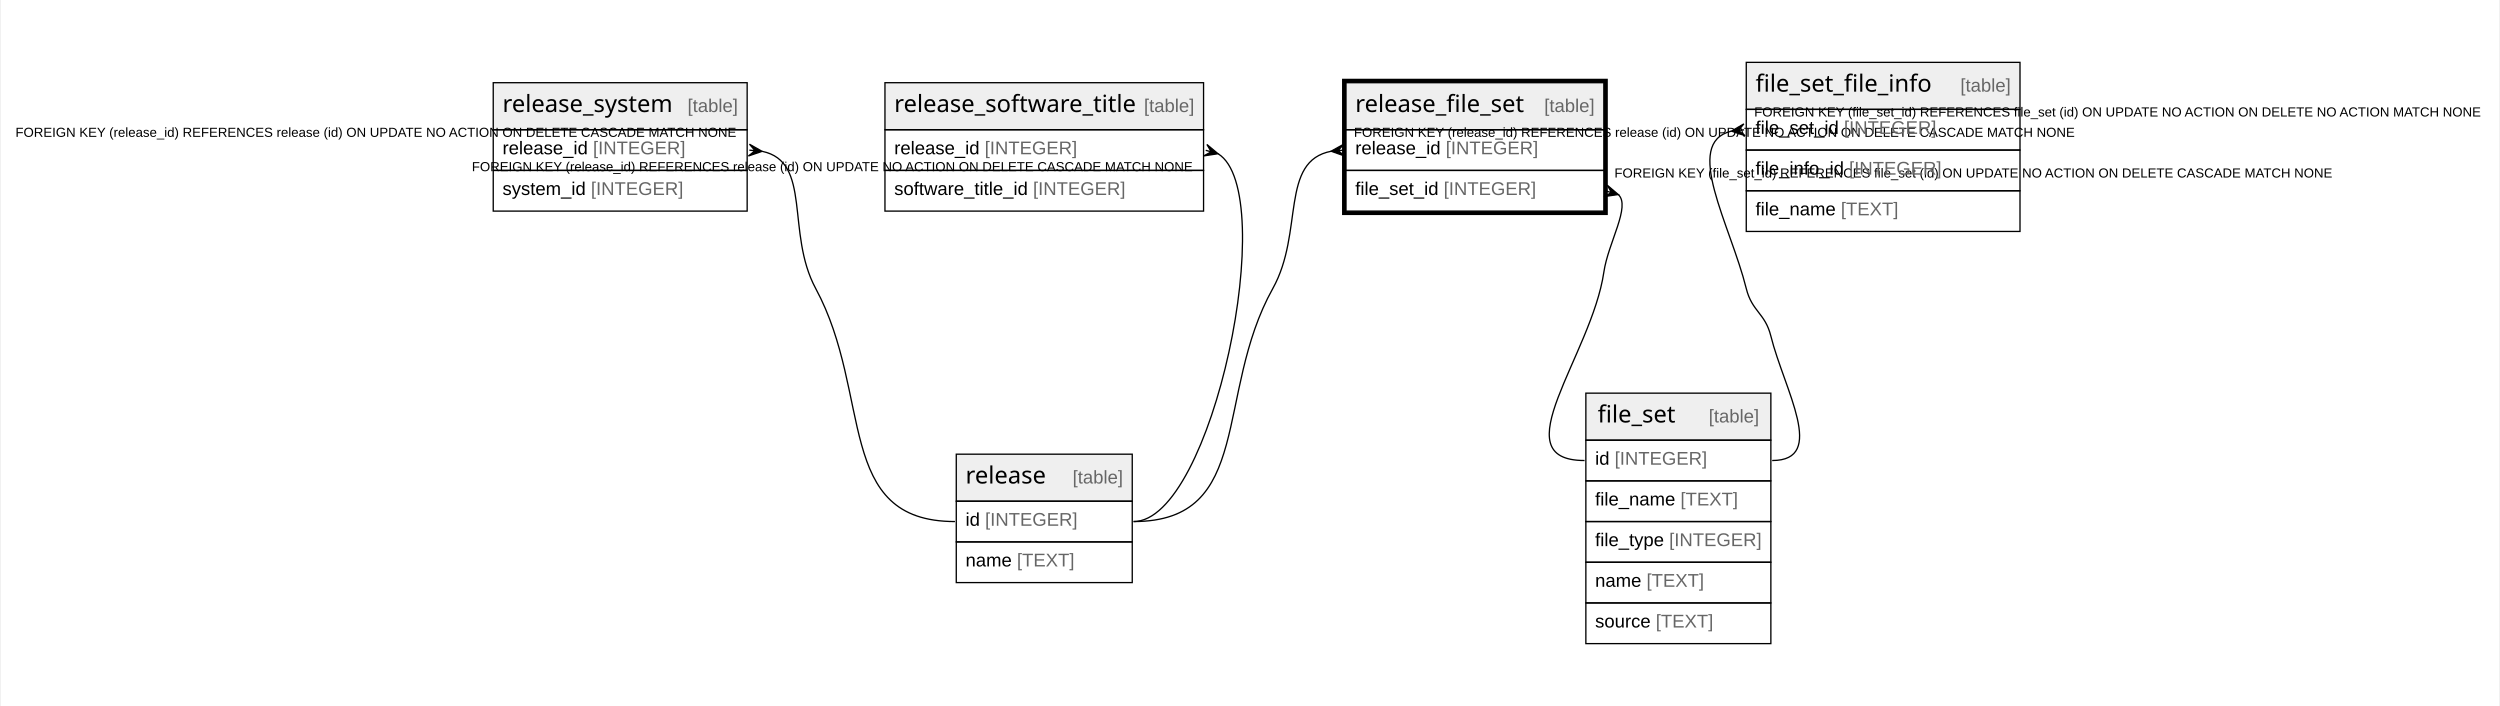
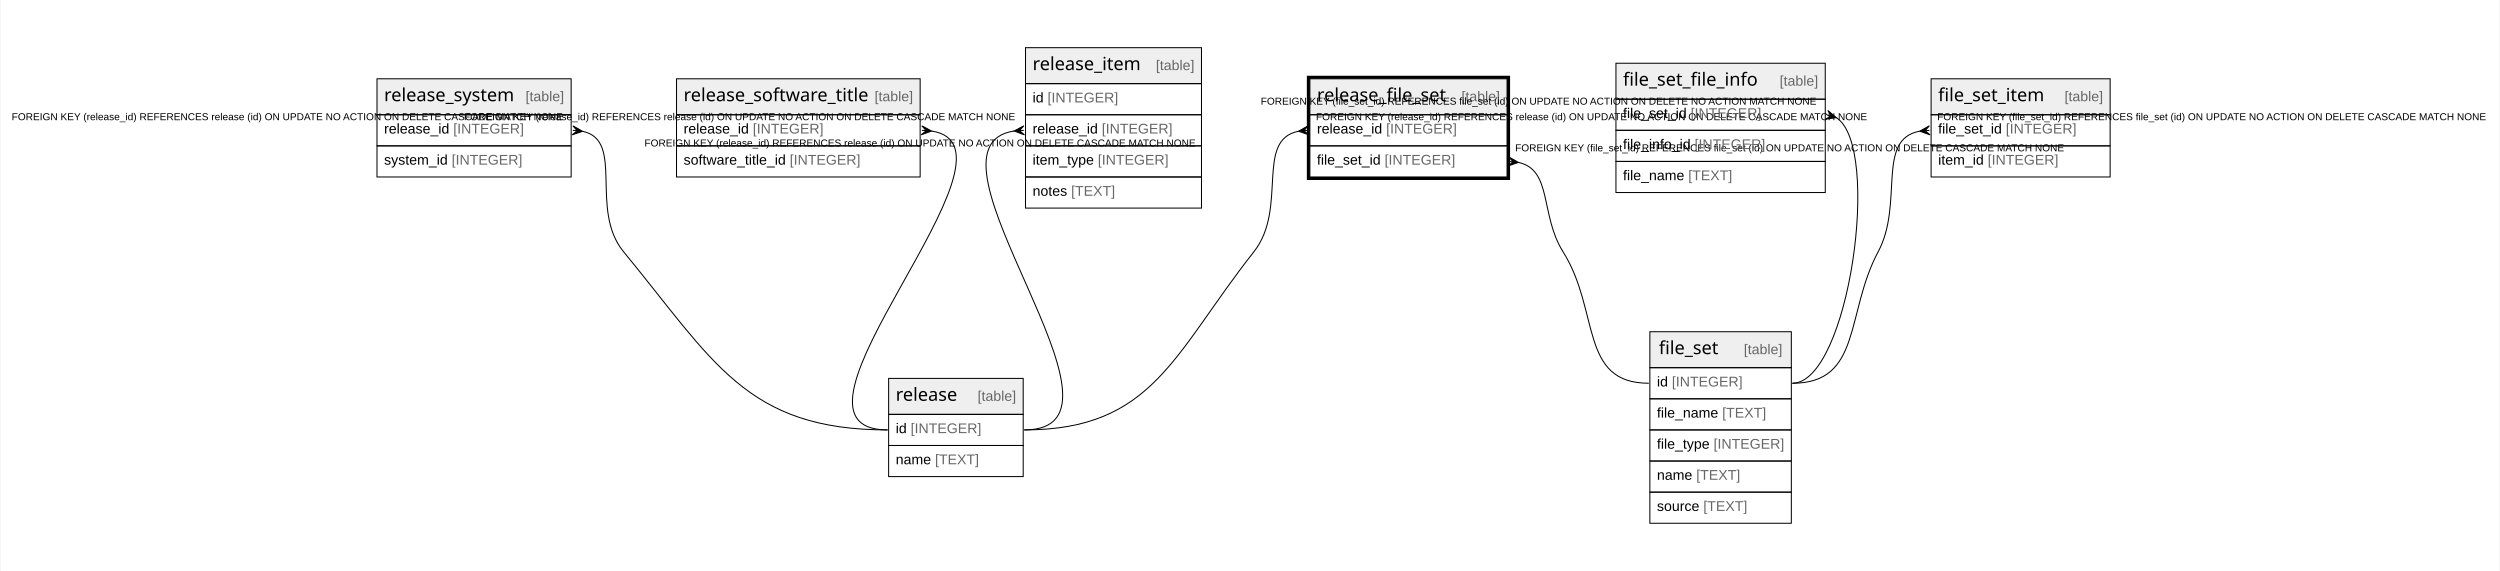
- <svg xmlns="http://www.w3.org/2000/svg" width="1891pt" height="534pt" viewBox="0.00 0.00 1891.03 534.40">
-   <g id="graph0" class="graph" transform="scale(1 1) rotate(0) translate(4 530.4)">
-     <polygon fill="white" stroke="none" points="-4,4 -4,-530.4 1887.03,-530.4 1887.03,4 -4,4" />
+ <svg xmlns="http://www.w3.org/2000/svg" width="2474pt" height="565pt" viewBox="0.00 0.00 2473.81 565.20">
+   <g id="graph0" class="graph" transform="scale(1 1) rotate(0) translate(4 561.2)">
+     <polygon fill="white" stroke="none" points="-4,4 -4,-561.2 2469.81,-561.2 2469.81,4 -4,4" />
    <g id="node1" class="node">
-       <polygon fill="#efefef" stroke="none" points="1014.18,-432.2 1014.18,-467.8 1209.37,-467.8 1209.37,-432.2 1014.18,-432.2" />
-       <polygon fill="none" stroke="black" points="1014.18,-432.2 1014.18,-467.8 1209.37,-467.8 1209.37,-432.2 1014.18,-432.2" />
-       <text text-anchor="start" x="1021.18" y="-445.6" font-family="Arial Bold" font-size="18.00">release_file_set</text>
-       <text text-anchor="start" x="1133.12" y="-445.6" font-family="Arial" font-size="14.00">    </text>
-       <text text-anchor="start" x="1164.23" y="-445.6" font-family="Arial" font-size="14.00" fill="#666666">[table]</text>
-       <polygon fill="none" stroke="black" points="1014.18,-401.4 1014.18,-432.2 1209.37,-432.2 1209.37,-401.4 1014.18,-401.4" />
-       <text text-anchor="start" x="1021.18" y="-413.6" font-family="Arial" font-size="14.00">release_id </text>
-       <text text-anchor="start" x="1089.67" y="-413.6" font-family="Arial" font-size="14.00" fill="#666666">[INTEGER]</text>
-       <polygon fill="none" stroke="black" points="1014.18,-370.6 1014.18,-401.4 1209.37,-401.4 1209.37,-370.6 1014.18,-370.6" />
-       <text text-anchor="start" x="1021.18" y="-382.8" font-family="Arial" font-size="14.00">file_set_id </text>
-       <text text-anchor="start" x="1088.11" y="-382.8" font-family="Arial" font-size="14.00" fill="#666666">[INTEGER]</text>
-       <polygon fill="none" stroke="black" stroke-width="3" points="1012.68,-369.1 1012.68,-469.3 1210.87,-469.3 1210.87,-369.1 1012.68,-369.1" />
+       <polygon fill="#efefef" stroke="none" points="1292.18,-447.6 1292.18,-483.2 1487.37,-483.2 1487.37,-447.6 1292.18,-447.6" />
+       <polygon fill="none" stroke="black" points="1292.18,-447.6 1292.18,-483.2 1487.37,-483.2 1487.37,-447.6 1292.18,-447.6" />
+       <text text-anchor="start" x="1299.18" y="-461" font-family="Arial Bold" font-size="18.00">release_file_set</text>
+       <text text-anchor="start" x="1411.12" y="-461" font-family="Arial" font-size="14.00">    </text>
+       <text text-anchor="start" x="1442.23" y="-461" font-family="Arial" font-size="14.00" fill="#666666">[table]</text>
+       <polygon fill="none" stroke="black" points="1292.18,-416.8 1292.18,-447.6 1487.37,-447.6 1487.37,-416.8 1292.18,-416.8" />
+       <text text-anchor="start" x="1299.18" y="-429" font-family="Arial" font-size="14.00">release_id </text>
+       <text text-anchor="start" x="1367.67" y="-429" font-family="Arial" font-size="14.00" fill="#666666">[INTEGER]</text>
+       <polygon fill="none" stroke="black" points="1292.18,-386 1292.18,-416.8 1487.37,-416.8 1487.37,-386 1292.18,-386" />
+       <text text-anchor="start" x="1299.18" y="-398.2" font-family="Arial" font-size="14.00">file_set_id </text>
+       <text text-anchor="start" x="1366.11" y="-398.2" font-family="Arial" font-size="14.00" fill="#666666">[INTEGER]</text>
+       <polygon fill="none" stroke="black" stroke-width="3" points="1290.68,-384.5 1290.68,-484.7 1488.87,-484.7 1488.87,-384.5 1290.68,-384.5" />
    </g>
    <g id="node2" class="node">
-       <polygon fill="#efefef" stroke="none" points="719.17,-151 719.17,-186.6 852.38,-186.6 852.38,-151 719.17,-151" />
-       <polygon fill="none" stroke="black" points="719.17,-151 719.17,-186.6 852.38,-186.6 852.38,-151 719.17,-151" />
-       <text text-anchor="start" x="726.17" y="-164.4" font-family="Arial Bold" font-size="18.00">release</text>
-       <text text-anchor="start" x="776.13" y="-164.4" font-family="Arial" font-size="14.00">    </text>
-       <text text-anchor="start" x="807.24" y="-164.4" font-family="Arial" font-size="14.00" fill="#666666">[table]</text>
-       <polygon fill="none" stroke="black" points="719.17,-120.2 719.17,-151 852.38,-151 852.38,-120.2 719.17,-120.2" />
-       <text text-anchor="start" x="726.17" y="-132.4" font-family="Arial" font-size="14.00">id </text>
-       <text text-anchor="start" x="740.95" y="-132.4" font-family="Arial" font-size="14.00" fill="#666666">[INTEGER]</text>
-       <polygon fill="none" stroke="black" points="719.17,-89.4 719.17,-120.2 852.38,-120.2 852.38,-89.4 719.17,-89.4" />
-       <text text-anchor="start" x="726.17" y="-101.6" font-family="Arial" font-size="14.00">name </text>
-       <text text-anchor="start" x="765.08" y="-101.6" font-family="Arial" font-size="14.00" fill="#666666">[TEXT]</text>
+       <polygon fill="#efefef" stroke="none" points="875.17,-151 875.17,-186.6 1008.38,-186.6 1008.38,-151 875.17,-151" />
+       <polygon fill="none" stroke="black" points="875.17,-151 875.17,-186.6 1008.38,-186.6 1008.38,-151 875.17,-151" />
+       <text text-anchor="start" x="882.17" y="-164.4" font-family="Arial Bold" font-size="18.00">release</text>
+       <text text-anchor="start" x="932.13" y="-164.4" font-family="Arial" font-size="14.00">    </text>
+       <text text-anchor="start" x="963.24" y="-164.4" font-family="Arial" font-size="14.00" fill="#666666">[table]</text>
+       <polygon fill="none" stroke="black" points="875.17,-120.2 875.17,-151 1008.38,-151 1008.38,-120.2 875.17,-120.2" />
+       <text text-anchor="start" x="882.17" y="-132.4" font-family="Arial" font-size="14.00">id </text>
+       <text text-anchor="start" x="896.95" y="-132.4" font-family="Arial" font-size="14.00" fill="#666666">[INTEGER]</text>
+       <polygon fill="none" stroke="black" points="875.17,-89.4 875.17,-120.2 1008.38,-120.2 1008.38,-89.4 875.17,-89.4" />
+       <text text-anchor="start" x="882.17" y="-101.6" font-family="Arial" font-size="14.00">name </text>
+       <text text-anchor="start" x="921.08" y="-101.6" font-family="Arial" font-size="14.00" fill="#666666">[TEXT]</text>
    </g>
    <g id="edge1" class="edge">
-       <path fill="none" stroke="black" d="M1003.19,-415.95C963.78,-408.57 982.54,-354.61 958.77,-312 914.29,-232.24 944.71,-135.6 853.38,-135.6" />
-       <polygon fill="black" stroke="black" points="1002.88,-415.92 1012.46,-421.26 1008.2,-416.38 1012.51,-416.74 1012.51,-416.74 1012.51,-416.74 1008.2,-416.38 1013.23,-412.29 1002.88,-415.92" />
-       <text text-anchor="start" x="1020.18" y="-426.8" font-family="Arial" font-size="10.00">FOREIGN KEY (release_id) REFERENCES release (id) ON UPDATE NO ACTION ON DELETE CASCADE MATCH NONE</text>
+       <path fill="none" stroke="black" d="M1281.03,-431.3C1237.45,-422.76 1270.76,-355.07 1236.77,-312 1157.54,-211.59 1137.29,-135.6 1009.38,-135.6" />
+       <polygon fill="black" stroke="black" points="1280.88,-431.29 1290.45,-436.65 1286.2,-431.76 1290.51,-432.14 1290.51,-432.14 1290.51,-432.14 1286.2,-431.76 1291.24,-427.69 1280.88,-431.29" />
+       <text text-anchor="start" x="1298.18" y="-442.2" font-family="Arial" font-size="10.00">FOREIGN KEY (release_id) REFERENCES release (id) ON UPDATE NO ACTION ON DELETE CASCADE MATCH NONE</text>
+     </g>
+     <g id="node6" class="node">
+       <polygon fill="#efefef" stroke="none" points="1628.75,-197.2 1628.75,-232.8 1768.79,-232.8 1768.79,-197.2 1628.75,-197.2" />
+       <polygon fill="none" stroke="black" points="1628.75,-197.2 1628.75,-232.8 1768.79,-232.8 1768.79,-197.2 1628.75,-197.2" />
+       <text text-anchor="start" x="1637.66" y="-210.6" font-family="Arial Bold" font-size="18.00">file_set</text>
+       <text text-anchor="start" x="1690.64" y="-210.6" font-family="Arial" font-size="14.00">    </text>
+       <text text-anchor="start" x="1721.75" y="-210.6" font-family="Arial" font-size="14.00" fill="#666666">[table]</text>
+       <polygon fill="none" stroke="black" points="1628.75,-166.4 1628.75,-197.2 1768.79,-197.2 1768.79,-166.4 1628.75,-166.4" />
+       <text text-anchor="start" x="1635.75" y="-178.6" font-family="Arial" font-size="14.00">id </text>
+       <text text-anchor="start" x="1650.54" y="-178.6" font-family="Arial" font-size="14.00" fill="#666666">[INTEGER]</text>
+       <polygon fill="none" stroke="black" points="1628.75,-135.6 1628.75,-166.4 1768.79,-166.4 1768.79,-135.6 1628.75,-135.6" />
+       <text text-anchor="start" x="1635.75" y="-147.8" font-family="Arial" font-size="14.00">file_name </text>
+       <text text-anchor="start" x="1700.35" y="-147.8" font-family="Arial" font-size="14.00" fill="#666666">[TEXT]</text>
+       <polygon fill="none" stroke="black" points="1628.75,-104.8 1628.75,-135.6 1768.79,-135.6 1768.79,-104.8 1628.75,-104.8" />
+       <text text-anchor="start" x="1635.75" y="-117" font-family="Arial" font-size="14.00">file_type </text>
+       <text text-anchor="start" x="1691.79" y="-117" font-family="Arial" font-size="14.00" fill="#666666">[INTEGER]</text>
+       <polygon fill="none" stroke="black" points="1628.75,-74 1628.75,-104.8 1768.79,-104.8 1768.79,-74 1628.75,-74" />
+       <text text-anchor="start" x="1635.75" y="-86.2" font-family="Arial" font-size="14.00">name </text>
+       <text text-anchor="start" x="1674.66" y="-86.2" font-family="Arial" font-size="14.00" fill="#666666">[TEXT]</text>
+       <polygon fill="none" stroke="black" points="1628.75,-43.2 1628.75,-74 1768.79,-74 1768.79,-43.2 1628.75,-43.2" />
+       <text text-anchor="start" x="1635.75" y="-55.4" font-family="Arial" font-size="14.00">source </text>
+       <text text-anchor="start" x="1681.66" y="-55.4" font-family="Arial" font-size="14.00" fill="#666666">[TEXT]</text>
+     </g>
+     <g id="edge5" class="edge">
+       <path fill="none" stroke="black" d="M1498.59,-400.42C1532.39,-393.26 1520.01,-348.12 1542.77,-312 1579.62,-253.54 1558.65,-181.8 1627.75,-181.8" />
+       <polygon fill="black" stroke="black" points="1498.66,-400.42 1488.28,-396.89 1493.35,-400.92 1489.04,-401.34 1489.04,-401.34 1489.04,-401.34 1493.35,-400.92 1489.13,-405.85 1498.66,-400.42" />
+       <text text-anchor="start" x="1495.37" y="-411.4" font-family="Arial" font-size="10.00">FOREIGN KEY (file_set_id) REFERENCES file_set (id) ON UPDATE NO ACTION ON DELETE CASCADE MATCH NONE</text>
+     </g>
+     <g id="node3" class="node">
+       <polygon fill="#efefef" stroke="none" points="368.67,-447.6 368.67,-483.2 560.88,-483.2 560.88,-447.6 368.67,-447.6" />
+       <polygon fill="none" stroke="black" points="368.67,-447.6 368.67,-483.2 560.88,-483.2 560.88,-447.6 368.67,-447.6" />
+       <text text-anchor="start" x="375.67" y="-461" font-family="Arial Bold" font-size="18.00">release_system</text>
+       <text text-anchor="start" x="484.63" y="-461" font-family="Arial" font-size="14.00">    </text>
+       <text text-anchor="start" x="515.74" y="-461" font-family="Arial" font-size="14.00" fill="#666666">[table]</text>
+       <polygon fill="none" stroke="black" points="368.67,-416.8 368.67,-447.6 560.88,-447.6 560.88,-416.8 368.67,-416.8" />
+       <text text-anchor="start" x="375.67" y="-429" font-family="Arial" font-size="14.00">release_id </text>
+       <text text-anchor="start" x="444.16" y="-429" font-family="Arial" font-size="14.00" fill="#666666">[INTEGER]</text>
+       <polygon fill="none" stroke="black" points="368.67,-386 368.67,-416.8 560.88,-416.8 560.88,-386 368.67,-386" />
+       <text text-anchor="start" x="375.67" y="-398.2" font-family="Arial" font-size="14.00">system_id </text>
+       <text text-anchor="start" x="442.58" y="-398.2" font-family="Arial" font-size="14.00" fill="#666666">[INTEGER]</text>
+     </g>
+     <g id="edge2" class="edge">
+       <path fill="none" stroke="black" d="M572.14,-431.23C614.41,-422.32 578.35,-353.81 612.77,-312 701.86,-203.8 734.01,-135.6 874.17,-135.6" />
+       <polygon fill="black" stroke="black" points="572.17,-431.23 561.79,-427.69 566.86,-431.73 562.55,-432.14 562.55,-432.14 562.55,-432.14 566.86,-431.73 562.64,-436.65 572.17,-431.23" />
+       <text text-anchor="start" x="7" y="-442.2" font-family="Arial" font-size="10.00">FOREIGN KEY (release_id) REFERENCES release (id) ON UPDATE NO ACTION ON DELETE CASCADE MATCH NONE</text>
+     </g>
+     <g id="node4" class="node">
+       <polygon fill="#efefef" stroke="none" points="665.19,-447.6 665.19,-483.2 906.36,-483.2 906.36,-447.6 665.19,-447.6" />
+       <polygon fill="none" stroke="black" points="665.19,-447.6 665.19,-483.2 906.36,-483.2 906.36,-447.6 665.19,-447.6" />
+       <text text-anchor="start" x="672.19" y="-461" font-family="Arial Bold" font-size="18.00">release_software_title</text>
+       <text text-anchor="start" x="830.11" y="-461" font-family="Arial" font-size="14.00">    </text>
+       <text text-anchor="start" x="861.23" y="-461" font-family="Arial" font-size="14.00" fill="#666666">[table]</text>
+       <polygon fill="none" stroke="black" points="665.19,-416.8 665.19,-447.6 906.36,-447.6 906.36,-416.8 665.19,-416.8" />
+       <text text-anchor="start" x="672.19" y="-429" font-family="Arial" font-size="14.00">release_id </text>
+       <text text-anchor="start" x="740.68" y="-429" font-family="Arial" font-size="14.00" fill="#666666">[INTEGER]</text>
+       <polygon fill="none" stroke="black" points="665.19,-386 665.19,-416.8 906.36,-416.8 906.36,-386 665.19,-386" />
+       <text text-anchor="start" x="672.19" y="-398.2" font-family="Arial" font-size="14.00">software_title_id </text>
+       <text text-anchor="start" x="777.24" y="-398.2" font-family="Arial" font-size="14.00" fill="#666666">[INTEGER]</text>
+     </g>
+     <g id="edge3" class="edge">
+       <path fill="none" stroke="black" d="M917.61,-431.5C1023.45,-415.64 745.28,-135.6 874.17,-135.6" />
+       <polygon fill="black" stroke="black" points="917.67,-431.5 907.39,-427.69 912.35,-431.86 908.03,-432.15 908.03,-432.15 908.03,-432.15 912.35,-431.86 908,-436.67 917.67,-431.5" />
+       <text text-anchor="start" x="633.42" y="-416.2" font-family="Arial" font-size="10.00">FOREIGN KEY (release_id) REFERENCES release (id) ON UPDATE NO ACTION ON DELETE CASCADE MATCH NONE</text>
    </g>
    <g id="node5" class="node">
-       <polygon fill="#efefef" stroke="none" points="1195.75,-197.2 1195.75,-232.8 1335.79,-232.8 1335.79,-197.2 1195.75,-197.2" />
-       <polygon fill="none" stroke="black" points="1195.75,-197.2 1195.75,-232.8 1335.79,-232.8 1335.79,-197.2 1195.75,-197.2" />
-       <text text-anchor="start" x="1204.66" y="-210.6" font-family="Arial Bold" font-size="18.00">file_set</text>
-       <text text-anchor="start" x="1257.64" y="-210.6" font-family="Arial" font-size="14.00">    </text>
-       <text text-anchor="start" x="1288.75" y="-210.6" font-family="Arial" font-size="14.00" fill="#666666">[table]</text>
-       <polygon fill="none" stroke="black" points="1195.75,-166.4 1195.75,-197.2 1335.79,-197.2 1335.79,-166.4 1195.75,-166.4" />
-       <text text-anchor="start" x="1202.75" y="-178.6" font-family="Arial" font-size="14.00">id </text>
-       <text text-anchor="start" x="1217.54" y="-178.6" font-family="Arial" font-size="14.00" fill="#666666">[INTEGER]</text>
-       <polygon fill="none" stroke="black" points="1195.75,-135.6 1195.75,-166.4 1335.79,-166.4 1335.79,-135.6 1195.75,-135.6" />
-       <text text-anchor="start" x="1202.75" y="-147.8" font-family="Arial" font-size="14.00">file_name </text>
-       <text text-anchor="start" x="1267.35" y="-147.8" font-family="Arial" font-size="14.00" fill="#666666">[TEXT]</text>
-       <polygon fill="none" stroke="black" points="1195.75,-104.8 1195.75,-135.6 1335.79,-135.6 1335.79,-104.8 1195.75,-104.8" />
-       <text text-anchor="start" x="1202.75" y="-117" font-family="Arial" font-size="14.00">file_type </text>
-       <text text-anchor="start" x="1258.79" y="-117" font-family="Arial" font-size="14.00" fill="#666666">[INTEGER]</text>
-       <polygon fill="none" stroke="black" points="1195.75,-74 1195.75,-104.8 1335.79,-104.8 1335.79,-74 1195.75,-74" />
-       <text text-anchor="start" x="1202.75" y="-86.2" font-family="Arial" font-size="14.00">name </text>
-       <text text-anchor="start" x="1241.66" y="-86.2" font-family="Arial" font-size="14.00" fill="#666666">[TEXT]</text>
-       <polygon fill="none" stroke="black" points="1195.75,-43.2 1195.75,-74 1335.79,-74 1335.79,-43.2 1195.75,-43.2" />
-       <text text-anchor="start" x="1202.75" y="-55.4" font-family="Arial" font-size="14.00">source </text>
-       <text text-anchor="start" x="1248.66" y="-55.4" font-family="Arial" font-size="14.00" fill="#666666">[TEXT]</text>
+       <polygon fill="#efefef" stroke="none" points="1010.67,-478.4 1010.67,-514 1184.88,-514 1184.88,-478.4 1010.67,-478.4" />
+       <polygon fill="none" stroke="black" points="1010.67,-478.4 1010.67,-514 1184.88,-514 1184.88,-478.4 1010.67,-478.4" />
+       <text text-anchor="start" x="1017.67" y="-491.8" font-family="Arial Bold" font-size="18.00">release_item</text>
+       <text text-anchor="start" x="1108.62" y="-491.8" font-family="Arial" font-size="14.00">    </text>
+       <text text-anchor="start" x="1139.74" y="-491.8" font-family="Arial" font-size="14.00" fill="#666666">[table]</text>
+       <polygon fill="none" stroke="black" points="1010.67,-447.6 1010.67,-478.4 1184.88,-478.4 1184.88,-447.6 1010.67,-447.6" />
+       <text text-anchor="start" x="1017.67" y="-459.8" font-family="Arial" font-size="14.00">id </text>
+       <text text-anchor="start" x="1032.46" y="-459.8" font-family="Arial" font-size="14.00" fill="#666666">[INTEGER]</text>
+       <polygon fill="none" stroke="black" points="1010.67,-416.8 1010.67,-447.6 1184.88,-447.6 1184.88,-416.8 1010.67,-416.8" />
+       <text text-anchor="start" x="1017.67" y="-429" font-family="Arial" font-size="14.00">release_id </text>
+       <text text-anchor="start" x="1086.16" y="-429" font-family="Arial" font-size="14.00" fill="#666666">[INTEGER]</text>
+       <polygon fill="none" stroke="black" points="1010.67,-386 1010.67,-416.8 1184.88,-416.8 1184.88,-386 1010.67,-386" />
+       <text text-anchor="start" x="1017.67" y="-398.2" font-family="Arial" font-size="14.00">item_type </text>
+       <text text-anchor="start" x="1082.26" y="-398.2" font-family="Arial" font-size="14.00" fill="#666666">[INTEGER]</text>
+       <polygon fill="none" stroke="black" points="1010.67,-355.2 1010.67,-386 1184.88,-386 1184.88,-355.2 1010.67,-355.2" />
+       <text text-anchor="start" x="1017.67" y="-367.4" font-family="Arial" font-size="14.00">notes </text>
+       <text text-anchor="start" x="1055.81" y="-367.4" font-family="Arial" font-size="14.00" fill="#666666">[TEXT]</text>
    </g>
    <g id="edge4" class="edge">
-       <path fill="none" stroke="black" d="M1220.27,-383.15C1229.96,-374.36 1212.65,-346.84 1209.37,-324.4 1200.15,-261.36 1131.04,-181.8 1194.75,-181.8" />
-       <polygon fill="black" stroke="black" points="1220.3,-383.14 1209.45,-381.58 1215.18,-384.62 1211.01,-385.82 1211.01,-385.82 1211.01,-385.82 1215.18,-384.62 1211.94,-390.23 1220.3,-383.14" />
-       <text text-anchor="start" x="1217.37" y="-396" font-family="Arial" font-size="10.00">FOREIGN KEY (file_set_id) REFERENCES file_set (id) ON UPDATE NO ACTION ON DELETE CASCADE MATCH NONE</text>
+       <path fill="none" stroke="black" d="M999.41,-431.5C892.45,-415.64 1137.47,-135.6 1009.38,-135.6" />
+       <polygon fill="black" stroke="black" points="999.36,-431.5 1009.03,-436.67 1004.68,-431.86 1009,-432.15 1009,-432.15 1009,-432.15 1004.68,-431.86 1009.64,-427.69 999.36,-431.5" />
+       <text text-anchor="start" x="454.79" y="-442.2" font-family="Arial" font-size="10.00">FOREIGN KEY (release_id) REFERENCES release (id) ON UPDATE NO ACTION ON DELETE CASCADE MATCH NONE</text>
    </g>
-     <g id="node3" class="node">
-       <polygon fill="#efefef" stroke="none" points="368.67,-432.2 368.67,-467.8 560.88,-467.8 560.88,-432.2 368.67,-432.2" />
-       <polygon fill="none" stroke="black" points="368.67,-432.2 368.67,-467.8 560.88,-467.8 560.88,-432.2 368.67,-432.2" />
-       <text text-anchor="start" x="375.67" y="-445.6" font-family="Arial Bold" font-size="18.00">release_system</text>
-       <text text-anchor="start" x="484.63" y="-445.6" font-family="Arial" font-size="14.00">    </text>
-       <text text-anchor="start" x="515.74" y="-445.6" font-family="Arial" font-size="14.00" fill="#666666">[table]</text>
-       <polygon fill="none" stroke="black" points="368.67,-401.4 368.67,-432.2 560.88,-432.2 560.88,-401.4 368.67,-401.4" />
-       <text text-anchor="start" x="375.67" y="-413.6" font-family="Arial" font-size="14.00">release_id </text>
-       <text text-anchor="start" x="444.16" y="-413.6" font-family="Arial" font-size="14.00" fill="#666666">[INTEGER]</text>
-       <polygon fill="none" stroke="black" points="368.67,-370.6 368.67,-401.4 560.88,-401.4 560.88,-370.6 368.67,-370.6" />
-       <text text-anchor="start" x="375.67" y="-382.8" font-family="Arial" font-size="14.00">system_id </text>
-       <text text-anchor="start" x="442.58" y="-382.8" font-family="Arial" font-size="14.00" fill="#666666">[INTEGER]</text>
+     <g id="node7" class="node">
+       <polygon fill="#efefef" stroke="none" points="1595.17,-463 1595.17,-498.6 1802.38,-498.6 1802.38,-463 1595.17,-463" />
+       <polygon fill="none" stroke="black" points="1595.17,-463 1595.17,-498.6 1802.38,-498.6 1802.38,-463 1595.17,-463" />
+       <text text-anchor="start" x="1602.17" y="-476.4" font-family="Arial Bold" font-size="18.00">file_set_file_info</text>
+       <text text-anchor="start" x="1726.13" y="-476.4" font-family="Arial" font-size="14.00">    </text>
+       <text text-anchor="start" x="1757.24" y="-476.4" font-family="Arial" font-size="14.00" fill="#666666">[table]</text>
+       <polygon fill="none" stroke="black" points="1595.17,-432.2 1595.17,-463 1802.38,-463 1802.38,-432.2 1595.17,-432.2" />
+       <text text-anchor="start" x="1602.17" y="-444.4" font-family="Arial" font-size="14.00">file_set_id </text>
+       <text text-anchor="start" x="1669.1" y="-444.4" font-family="Arial" font-size="14.00" fill="#666666">[INTEGER]</text>
+       <polygon fill="none" stroke="black" points="1595.17,-401.4 1595.17,-432.2 1802.38,-432.2 1802.38,-401.4 1595.17,-401.4" />
+       <text text-anchor="start" x="1602.17" y="-413.6" font-family="Arial" font-size="14.00">file_info_id </text>
+       <text text-anchor="start" x="1672.99" y="-413.6" font-family="Arial" font-size="14.00" fill="#666666">[INTEGER]</text>
+       <polygon fill="none" stroke="black" points="1595.17,-370.6 1595.17,-401.4 1802.38,-401.4 1802.38,-370.6 1595.17,-370.6" />
+       <text text-anchor="start" x="1602.17" y="-382.8" font-family="Arial" font-size="14.00">file_name </text>
+       <text text-anchor="start" x="1666.76" y="-382.8" font-family="Arial" font-size="14.00" fill="#666666">[TEXT]</text>
    </g>
-     <g id="edge2" class="edge">
-       <path fill="none" stroke="black" d="M572.18,-415.85C610.15,-408.08 589.99,-354.18 612.77,-312 656.18,-231.65 626.84,-135.6 718.17,-135.6" />
-       <polygon fill="black" stroke="black" points="572.17,-415.85 561.8,-412.29 566.86,-416.34 562.55,-416.74 562.55,-416.74 562.55,-416.74 566.86,-416.34 562.63,-421.25 572.17,-415.85" />
-       <text text-anchor="start" x="7" y="-426.8" font-family="Arial" font-size="10.00">FOREIGN KEY (release_id) REFERENCES release (id) ON UPDATE NO ACTION ON DELETE CASCADE MATCH NONE</text>
+     <g id="edge6" class="edge">
+       <path fill="none" stroke="black" d="M1813.19,-444.79C1858.76,-416.39 1825.73,-181.8 1769.79,-181.8" />
+       <polygon fill="black" stroke="black" points="1813.32,-444.76 1802.47,-443.18 1808.19,-446.22 1804.03,-447.42 1804.03,-447.42 1804.03,-447.42 1808.19,-446.22 1804.94,-451.83 1813.32,-444.76" />
+       <text text-anchor="start" x="1243.52" y="-457.6" font-family="Arial" font-size="10.00">FOREIGN KEY (file_set_id) REFERENCES file_set (id) ON UPDATE NO ACTION ON DELETE NO ACTION MATCH NONE</text>
    </g>
-     <g id="node4" class="node">
-       <polygon fill="#efefef" stroke="none" points="665.19,-432.2 665.19,-467.8 906.36,-467.8 906.36,-432.2 665.19,-432.2" />
-       <polygon fill="none" stroke="black" points="665.19,-432.2 665.19,-467.8 906.36,-467.8 906.36,-432.2 665.19,-432.2" />
-       <text text-anchor="start" x="672.19" y="-445.6" font-family="Arial Bold" font-size="18.00">release_software_title</text>
-       <text text-anchor="start" x="830.11" y="-445.6" font-family="Arial" font-size="14.00">    </text>
-       <text text-anchor="start" x="861.23" y="-445.6" font-family="Arial" font-size="14.00" fill="#666666">[table]</text>
-       <polygon fill="none" stroke="black" points="665.19,-401.4 665.19,-432.2 906.36,-432.2 906.36,-401.4 665.19,-401.4" />
-       <text text-anchor="start" x="672.19" y="-413.6" font-family="Arial" font-size="14.00">release_id </text>
-       <text text-anchor="start" x="740.68" y="-413.6" font-family="Arial" font-size="14.00" fill="#666666">[INTEGER]</text>
-       <polygon fill="none" stroke="black" points="665.19,-370.6 665.19,-401.4 906.36,-401.4 906.36,-370.6 665.19,-370.6" />
-       <text text-anchor="start" x="672.19" y="-382.8" font-family="Arial" font-size="14.00">software_title_id </text>
-       <text text-anchor="start" x="777.24" y="-382.8" font-family="Arial" font-size="14.00" fill="#666666">[INTEGER]</text>
+     <g id="node8" class="node">
+       <polygon fill="#efefef" stroke="none" points="1907.16,-447.6 1907.16,-483.2 2084.39,-483.2 2084.39,-447.6 1907.16,-447.6" />
+       <polygon fill="none" stroke="black" points="1907.16,-447.6 1907.16,-483.2 2084.39,-483.2 2084.39,-447.6 1907.16,-447.6" />
+       <text text-anchor="start" x="1914.16" y="-461" font-family="Arial Bold" font-size="18.00">file_set_item</text>
+       <text text-anchor="start" x="2008.13" y="-461" font-family="Arial" font-size="14.00">    </text>
+       <text text-anchor="start" x="2039.25" y="-461" font-family="Arial" font-size="14.00" fill="#666666">[table]</text>
+       <polygon fill="none" stroke="black" points="1907.16,-416.8 1907.16,-447.6 2084.39,-447.6 2084.39,-416.8 1907.16,-416.8" />
+       <text text-anchor="start" x="1914.16" y="-429" font-family="Arial" font-size="14.00">file_set_id </text>
+       <text text-anchor="start" x="1981.09" y="-429" font-family="Arial" font-size="14.00" fill="#666666">[INTEGER]</text>
+       <polygon fill="none" stroke="black" points="1907.16,-386 1907.16,-416.8 2084.39,-416.8 2084.39,-386 1907.16,-386" />
+       <text text-anchor="start" x="1914.16" y="-398.2" font-family="Arial" font-size="14.00">item_id </text>
+       <text text-anchor="start" x="1963.18" y="-398.2" font-family="Arial" font-size="14.00" fill="#666666">[INTEGER]</text>
    </g>
-     <g id="edge3" class="edge">
-       <path fill="none" stroke="black" d="M917.36,-414.02C964.63,-384.81 913.28,-135.6 853.38,-135.6" />
-       <polygon fill="black" stroke="black" points="917.32,-414.03 906.48,-412.38 912.18,-415.46 908.01,-416.62 908.01,-416.62 908.01,-416.62 912.18,-415.46 908.89,-421.05 917.32,-414.03" />
-       <text text-anchor="start" x="352.48" y="-400.8" font-family="Arial" font-size="10.00">FOREIGN KEY (release_id) REFERENCES release (id) ON UPDATE NO ACTION ON DELETE CASCADE MATCH NONE</text>
-     </g>
-     <g id="node6" class="node">
-       <polygon fill="#efefef" stroke="none" points="1317.17,-447.6 1317.17,-483.2 1524.38,-483.2 1524.38,-447.6 1317.17,-447.6" />
-       <polygon fill="none" stroke="black" points="1317.17,-447.6 1317.17,-483.2 1524.38,-483.2 1524.38,-447.6 1317.17,-447.6" />
-       <text text-anchor="start" x="1324.17" y="-461" font-family="Arial Bold" font-size="18.00">file_set_file_info</text>
-       <text text-anchor="start" x="1448.13" y="-461" font-family="Arial" font-size="14.00">    </text>
-       <text text-anchor="start" x="1479.24" y="-461" font-family="Arial" font-size="14.00" fill="#666666">[table]</text>
-       <polygon fill="none" stroke="black" points="1317.17,-416.8 1317.17,-447.6 1524.38,-447.6 1524.38,-416.8 1317.17,-416.8" />
-       <text text-anchor="start" x="1324.17" y="-429" font-family="Arial" font-size="14.00">file_set_id </text>
-       <text text-anchor="start" x="1391.1" y="-429" font-family="Arial" font-size="14.00" fill="#666666">[INTEGER]</text>
-       <polygon fill="none" stroke="black" points="1317.17,-386 1317.17,-416.8 1524.38,-416.8 1524.38,-386 1317.17,-386" />
-       <text text-anchor="start" x="1324.17" y="-398.2" font-family="Arial" font-size="14.00">file_info_id </text>
-       <text text-anchor="start" x="1394.99" y="-398.2" font-family="Arial" font-size="14.00" fill="#666666">[INTEGER]</text>
-       <polygon fill="none" stroke="black" points="1317.17,-355.2 1317.17,-386 1524.38,-386 1524.38,-355.2 1317.17,-355.2" />
-       <text text-anchor="start" x="1324.17" y="-367.4" font-family="Arial" font-size="14.00">file_name </text>
-       <text text-anchor="start" x="1388.76" y="-367.4" font-family="Arial" font-size="14.00" fill="#666666">[TEXT]</text>
-     </g>
-     <g id="edge5" class="edge">
-       <path fill="none" stroke="black" d="M1305.79,-431.11C1268.76,-422.15 1305.27,-360.01 1317.17,-312 1321.5,-294.51 1331.44,-293.48 1335.79,-276 1345.91,-235.37 1378.66,-181.8 1336.79,-181.8" />
-       <polygon fill="black" stroke="black" points="1305.89,-431.12 1315.36,-436.64 1311.19,-431.68 1315.5,-432.13 1315.5,-432.13 1315.5,-432.13 1311.19,-431.68 1316.31,-427.69 1305.89,-431.12" />
-       <text text-anchor="start" x="1323.17" y="-442.2" font-family="Arial" font-size="10.00">FOREIGN KEY (file_set_id) REFERENCES file_set (id) ON UPDATE NO ACTION ON DELETE NO ACTION MATCH NONE</text>
+     <g id="edge7" class="edge">
+       <path fill="none" stroke="black" d="M1895.76,-431.31C1852.32,-423.12 1880.36,-359.83 1854.77,-312 1822.18,-251.07 1838.9,-181.8 1769.79,-181.8" />
+       <polygon fill="black" stroke="black" points="1895.86,-431.32 1905.44,-436.66 1901.18,-431.78 1905.49,-432.14 1905.49,-432.14 1905.49,-432.14 1901.18,-431.78 1906.21,-427.69 1895.86,-431.32" />
+       <text text-anchor="start" x="1913.16" y="-442.2" font-family="Arial" font-size="10.00">FOREIGN KEY (file_set_id) REFERENCES file_set (id) ON UPDATE NO ACTION ON DELETE CASCADE MATCH NONE</text>
    </g>
  </g>
</svg>
